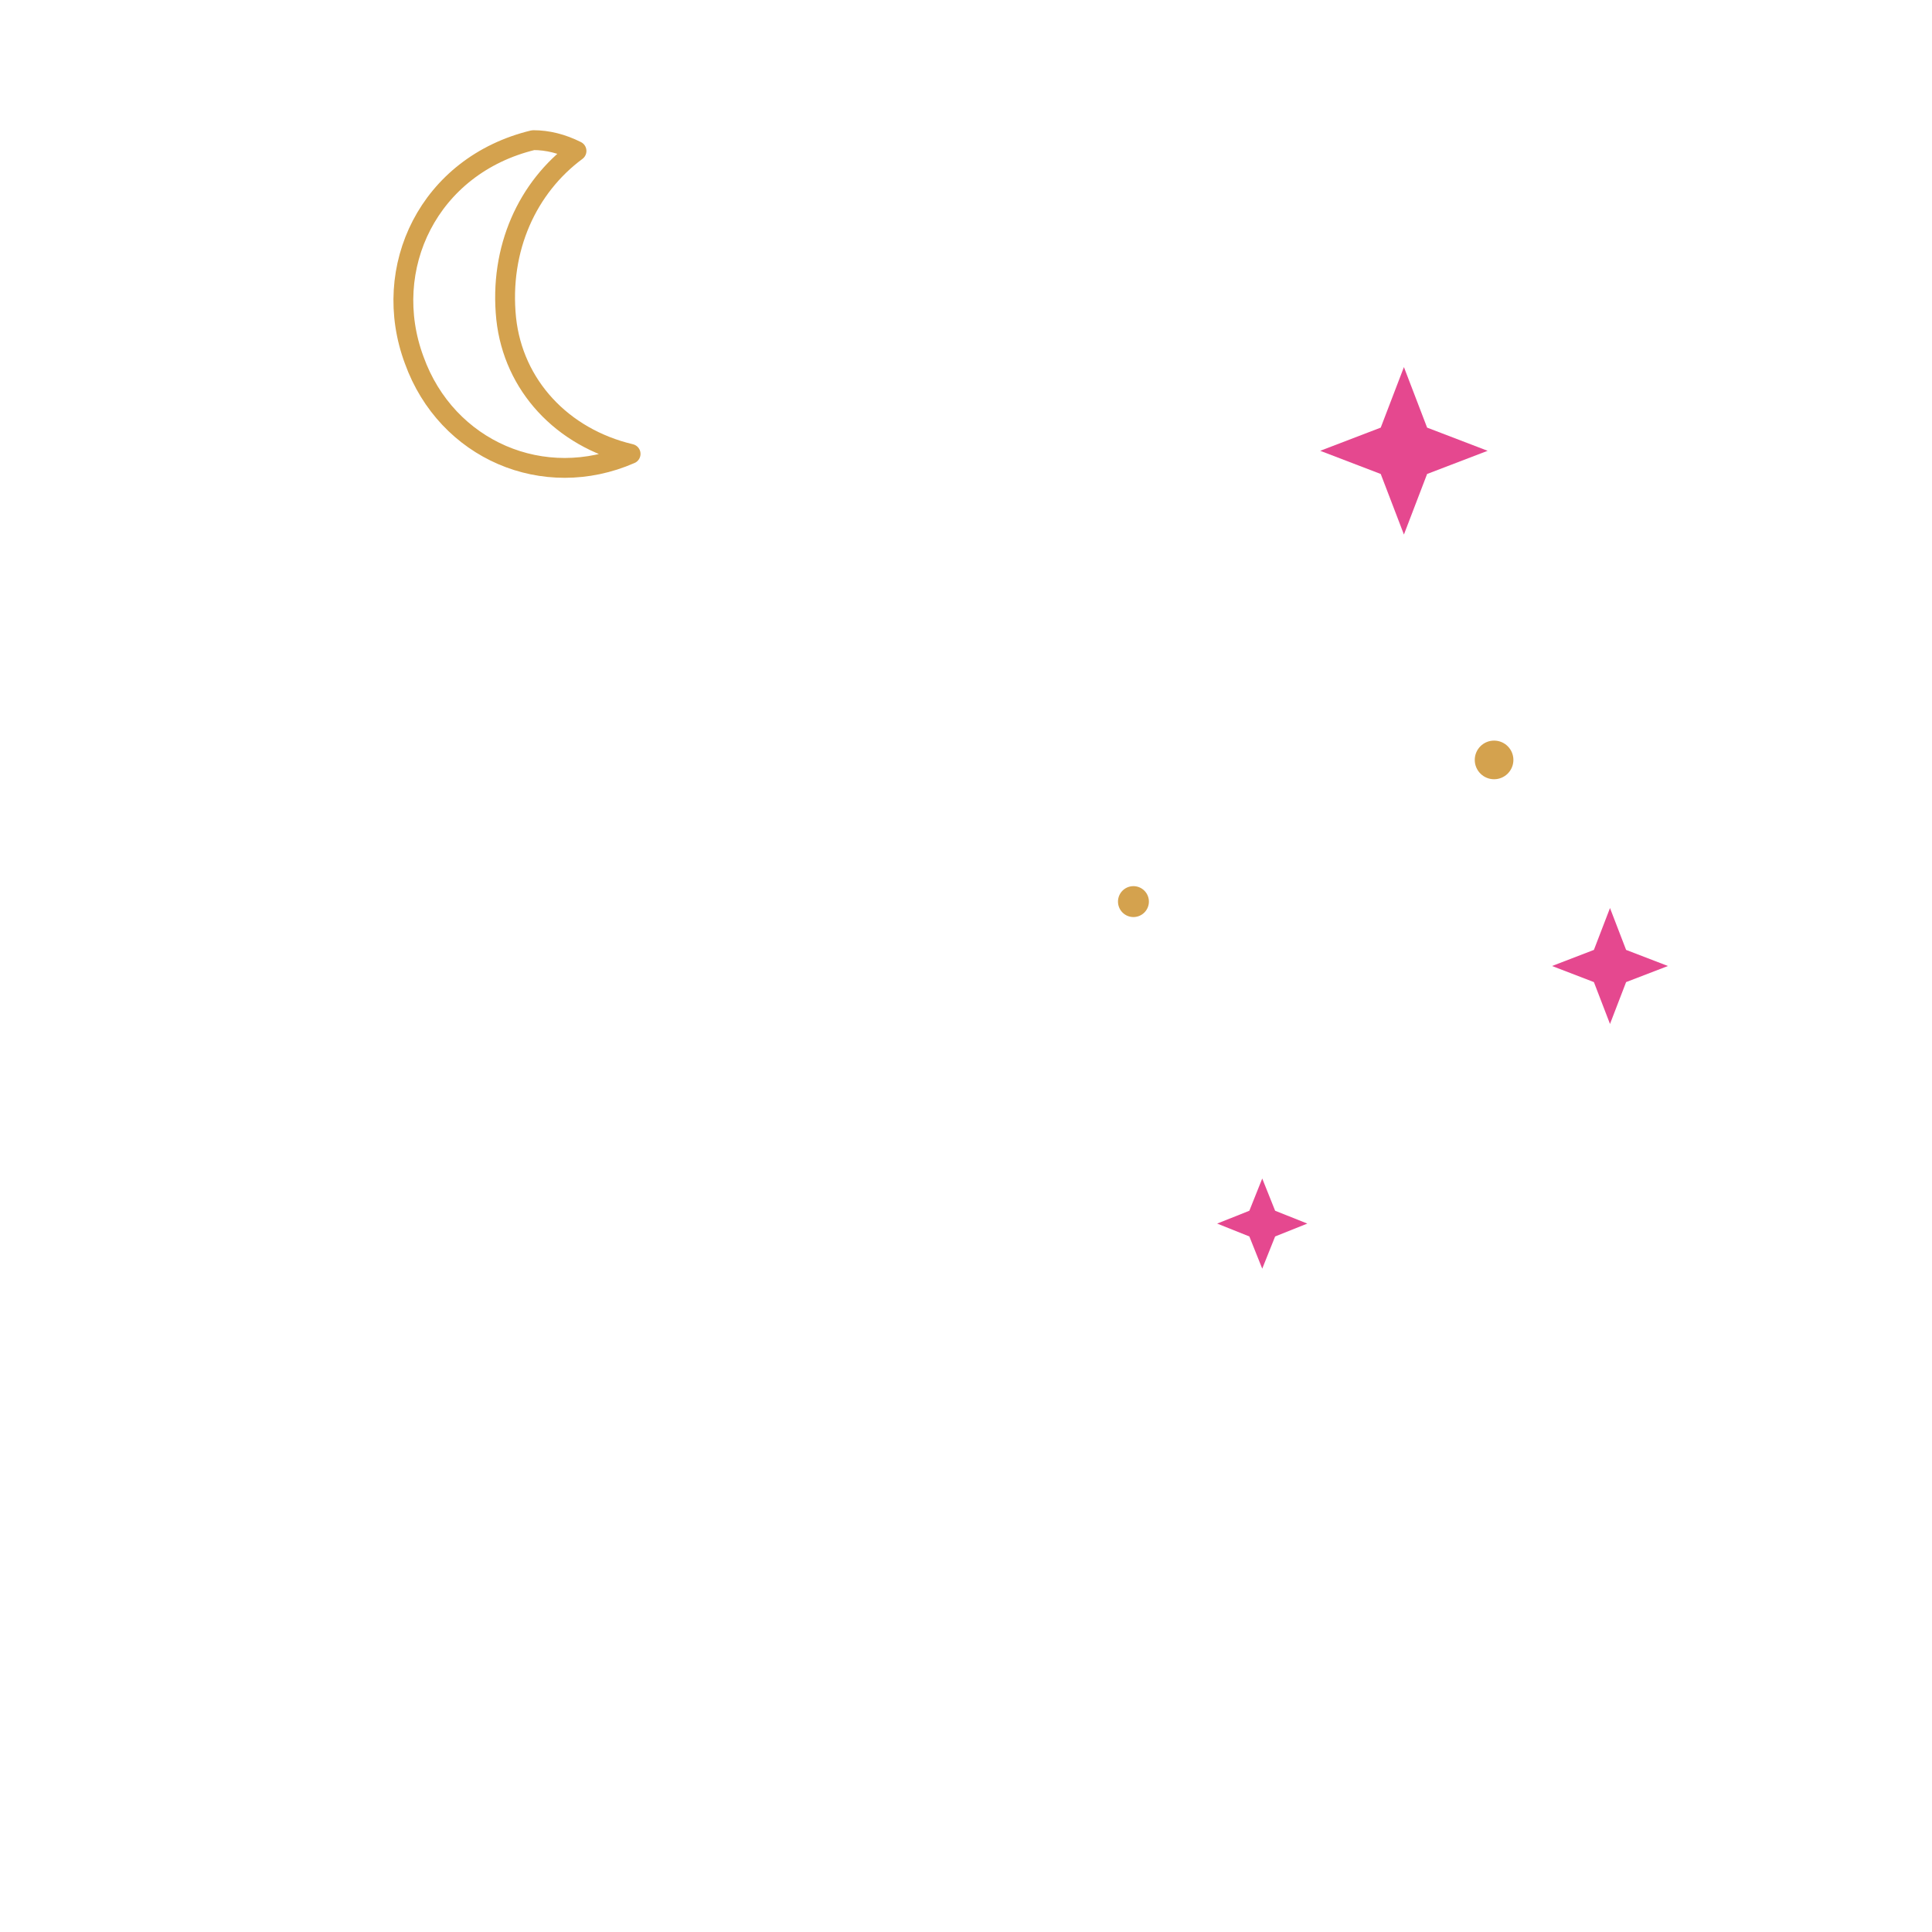
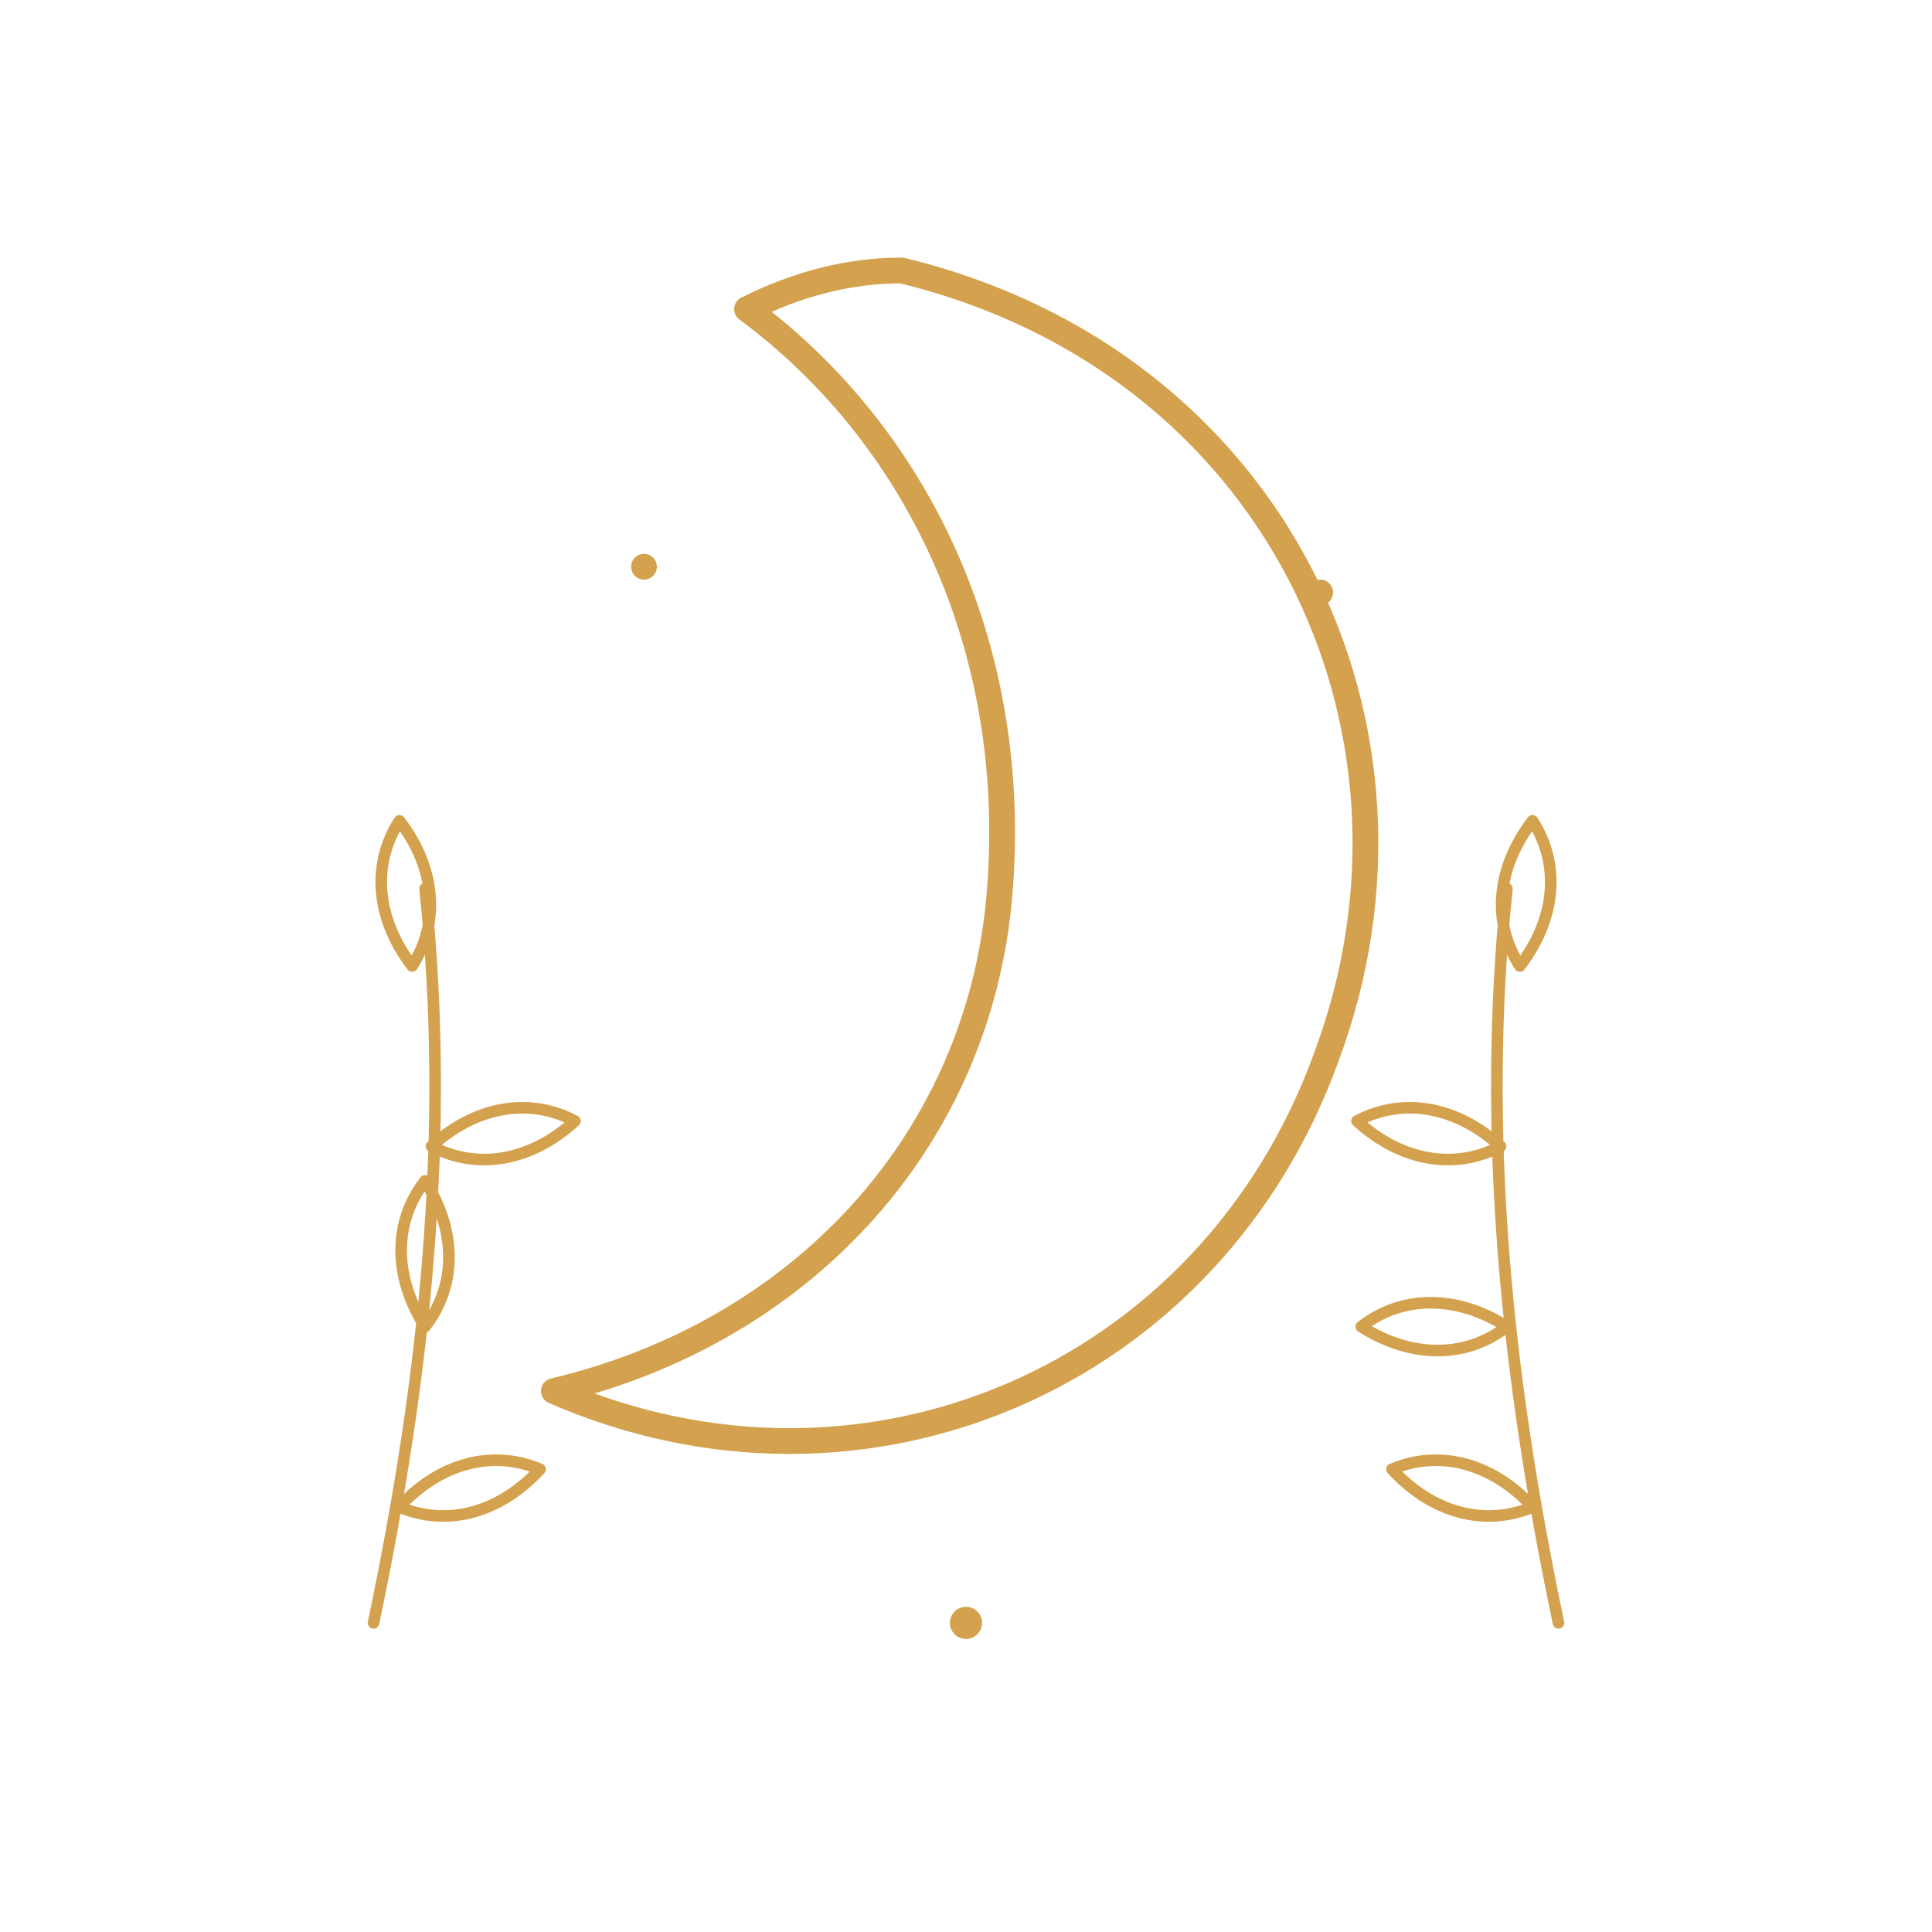
<svg xmlns="http://www.w3.org/2000/svg" viewBox="0 0 300 300" role="img" aria-labelledby="t d">
-   <g transform="translate(38,10) scale(0.28)" fill="none" stroke-linecap="round" stroke-linejoin="round" stroke="#d4a24e" stroke-width="11">
-     <path d="M160 42 C102 56 75 113 94 164 C112 214 166 237 214 216 C176 207 149 178 145 141 C141 102 157 68 184 48 C176 44 168 42 160 42z" />
+   <g fill="none" stroke-linecap="round" stroke-linejoin="round" stroke="#d4a24e">
+     <path d="M140 42 C198 56 225 113 206 164 C188 214 134 237 86 216 C124 207 151 178 155 141 C159 102 143 68 116 48 C124 44 132 42 140 42z" stroke-width="4" />
+     <g stroke-width="1.8">
+       <path d="M58 252 C66 214 70 176 66 138" />
+       <g transform="translate(64,150) rotate(-50)">
+         <path d="M0 0 C8 -1 14 -7 16 -16 C8 -15 2 -9 0 0 Z" />
+       </g>
+       <g transform="translate(67,178) rotate(35)">
+         <path d="M0 0 C8 -1 14 -7 16 -16 C8 -15 2 -9 0 0 Z" />
+       </g>
+       <g transform="translate(66,206) rotate(-45)">
+         <path d="M0 0 C8 -1 14 -7 16 -16 C8 -15 2 -9 0 0 Z" />
+       </g>
+       <g transform="translate(62,234) rotate(30)">
+         <path d="M0 0 C8 -1 14 -7 16 -16 C8 -15 2 -9 0 0 Z" />
+       </g>
+       <path d="M242 252 C234 214 230 176 234 138" />
+       <g transform="translate(236,150) rotate(50)">
+         <path d="M0 0 C-8 -1 -14 -7 -16 -16 C-8 -15 -2 -9 0 0 Z" />
+       </g>
+       <g transform="translate(233,178) rotate(-35)">
+         <path d="M0 0 C-8 -1 -14 -7 -16 -16 C-8 -15 -2 -9 0 0 Z" />
+       </g>
+       <g transform="translate(234,206) rotate(-45)">
+         <path d="M0 0 C-8 -1 -14 -7 -16 -16 C-8 -15 -2 -9 0 0 Z" />
+       </g>
+       <g transform="translate(238,234) rotate(-30)">
+         <path d="M0 0 C-8 -1 -14 -7 -16 -16 C-8 -15 -2 -9 0 0 Z" />
+       </g>
+     </g>
+     <g fill="#d4a24e" stroke="none">
+       <circle cx="150" cy="252" r="2.5" />
+       <circle cx="100" cy="88" r="2" />
+       <circle cx="205" cy="92" r="2" />
+     </g>
  </g>
-   <path d="M218.0,57.0 l3.6,9.4 l9.4,3.6 l-9.4,3.6 l-3.6,9.4 l-3.6-9.4 l-9.4-3.6 l9.4-3.6 z M250.0,141.0 l2.5,6.5 l6.5,2.5 l-6.5,2.5 l-2.5,6.5 l-2.5-6.5 l-6.5-2.5 l6.5-2.5 z M196.0,183.0 l2.0,5.0 l5.0,2.0 l-5.0,2.0 l-2.0,5.0 l-2.0-5.0 l-5.0-2.0 l5.0-2.0 z" fill="#e5488f" stroke="none" />
-   <circle cx="232" cy="118" r="3" fill="#d4a24e" stroke="none" />
-   <circle cx="176" cy="140" r="2.4" fill="#d4a24e" stroke="none" />
</svg>
